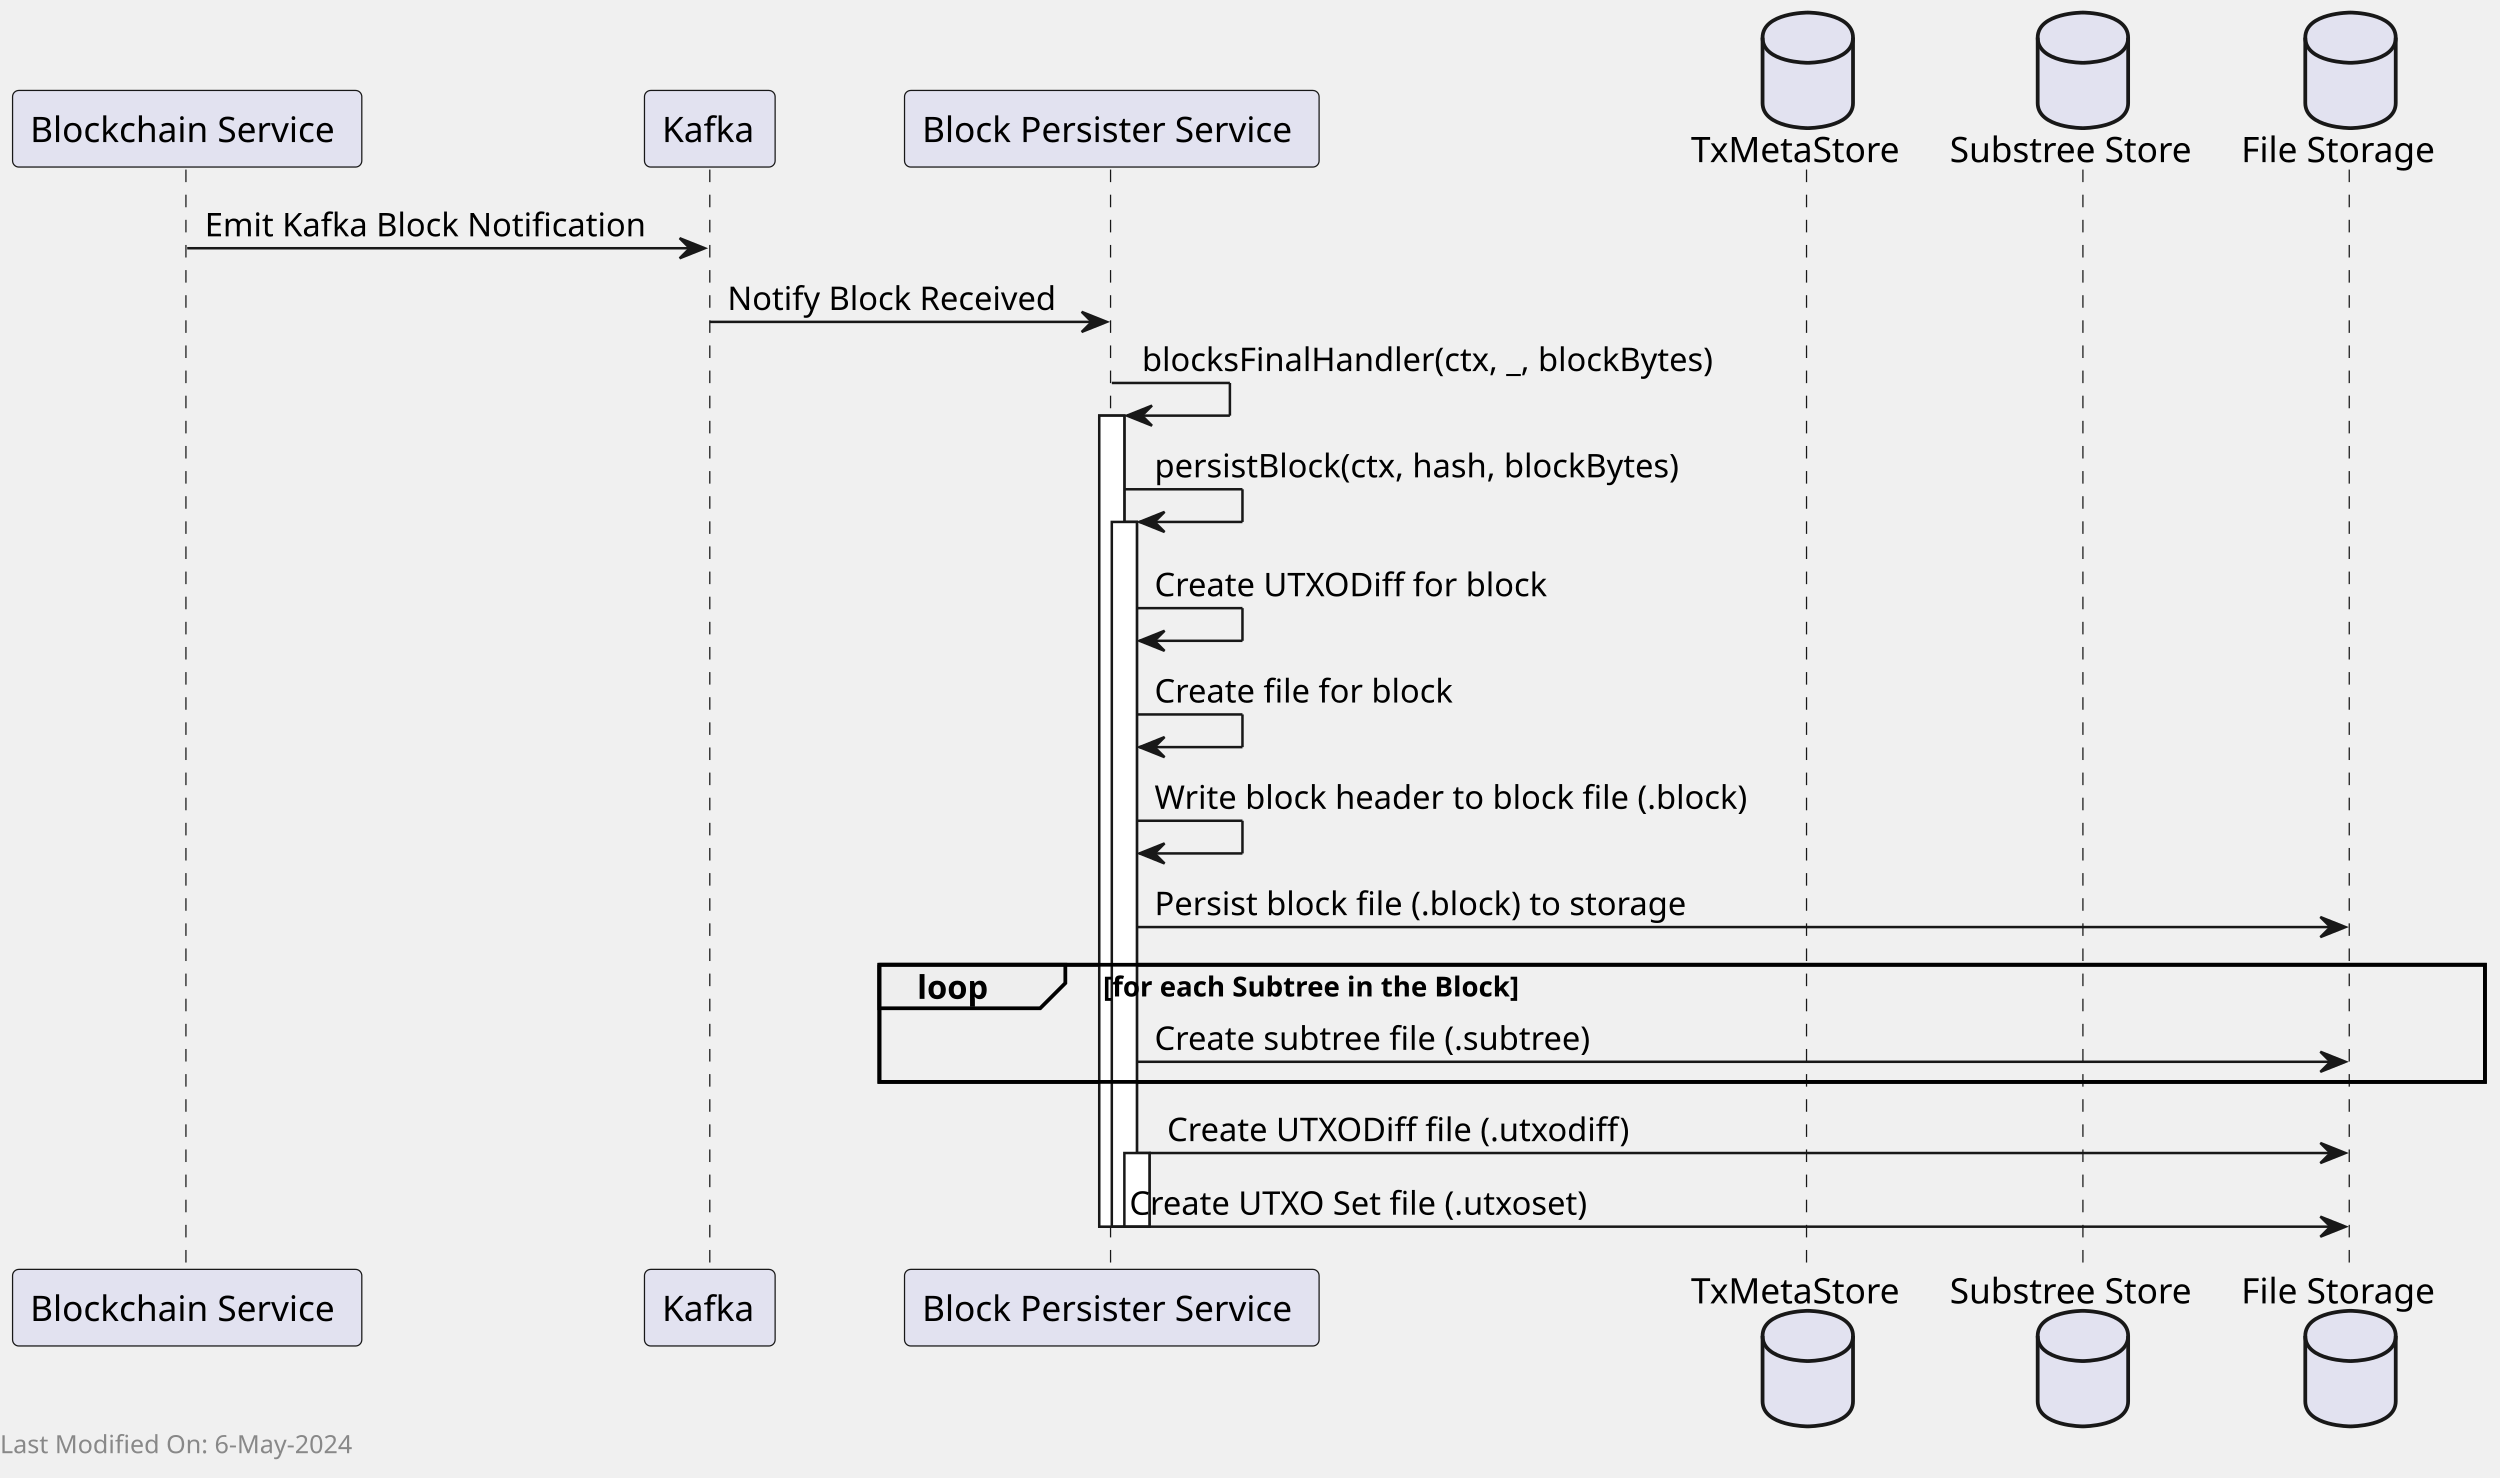
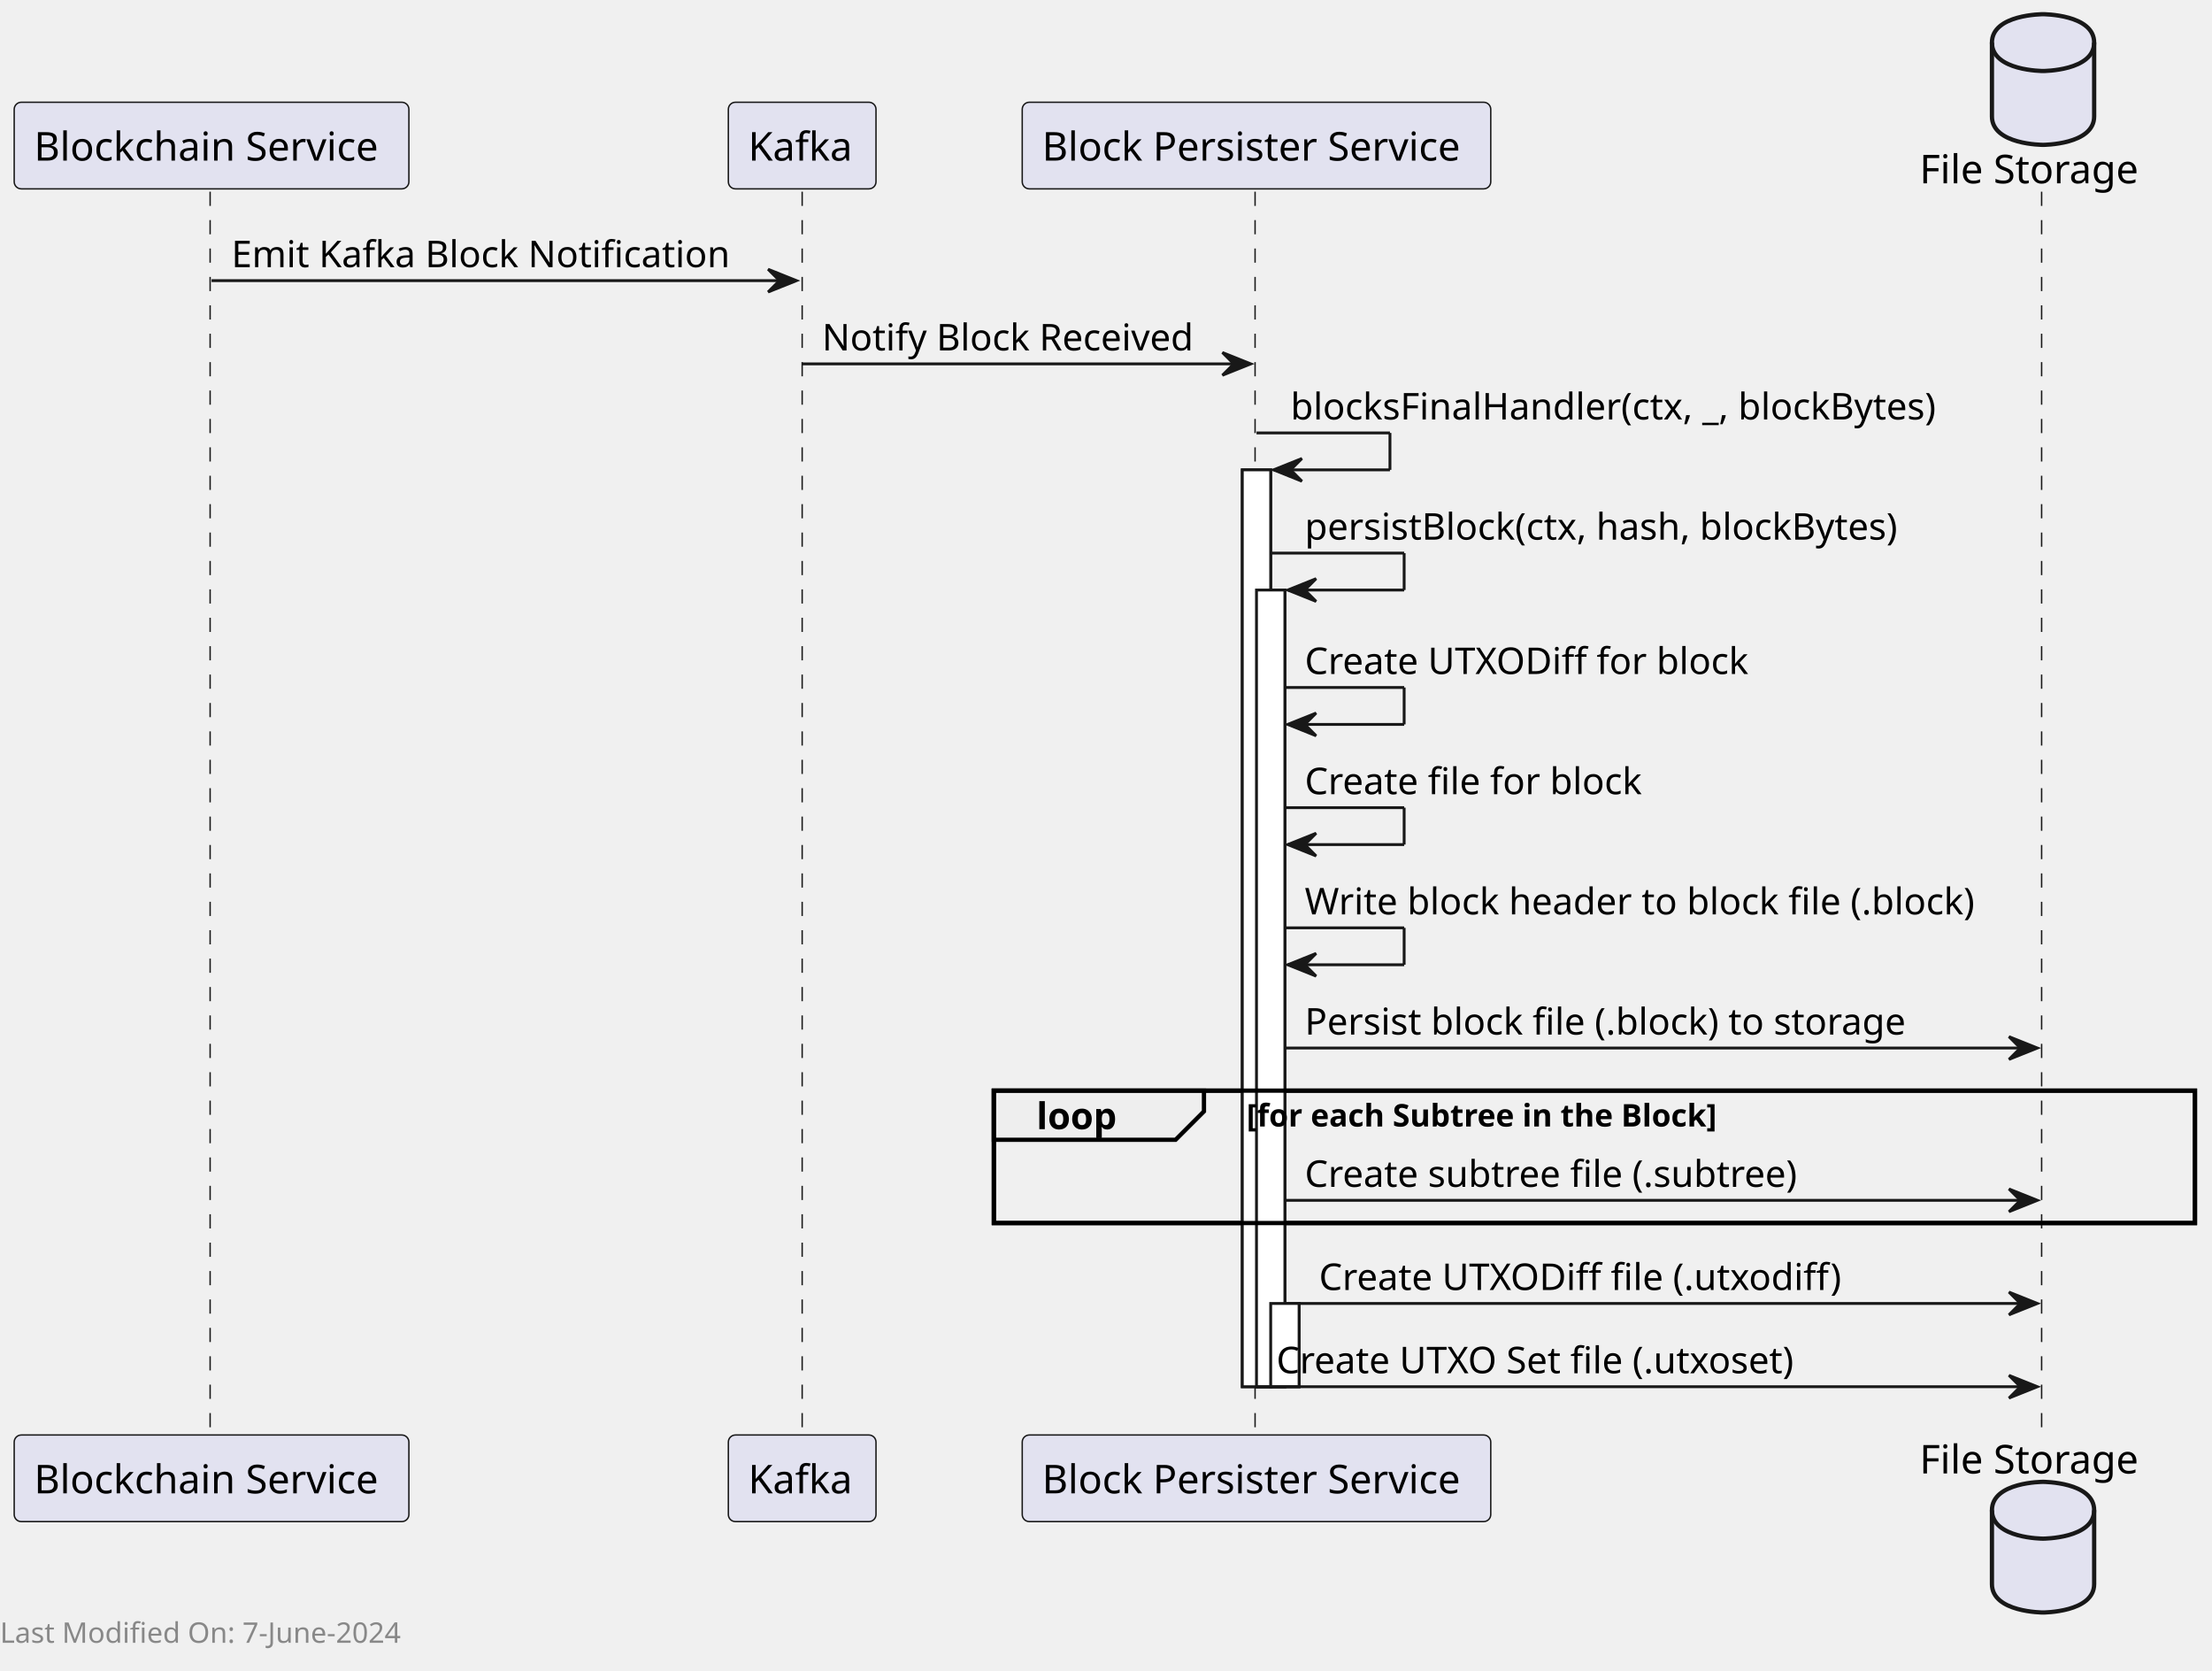
- <svg xmlns="http://www.w3.org/2000/svg" contentStyleType="text/css" height="588px" preserveAspectRatio="none" style="width:995px;height:588px;background:#FFFFFF;" version="1.1" viewBox="0 0 995 588" width="995px" zoomAndPan="magnify">
-   <defs />
-   <g>
-     <rect fill="#FFFFFF" height="322.795" style="stroke:#181818;stroke-width:1.0;" width="10" x="437.5" y="165.42" />
-     <rect fill="#FFFFFF" height="280.484" style="stroke:#181818;stroke-width:1.0;" width="10" x="442.5" y="207.731" />
-     <rect fill="#FFFFFF" height="29.311" style="stroke:#181818;stroke-width:1.0;" width="10" x="447.5" y="458.904" />
-     <rect fill="none" height="46.621" style="stroke:#000000;stroke-width:1.5;" width="639" x="350" y="383.973" />
-     <line style="stroke:#181818;stroke-width:0.5;stroke-dasharray:5.0,5.0;" x1="74" x2="74" y1="67.488" y2="506.215" />
-     <line style="stroke:#181818;stroke-width:0.5;stroke-dasharray:5.0,5.0;" x1="282.5" x2="282.5" y1="67.488" y2="506.215" />
-     <line style="stroke:#181818;stroke-width:0.5;stroke-dasharray:5.0,5.0;" x1="442" x2="442" y1="67.488" y2="506.215" />
-     <line style="stroke:#181818;stroke-width:0.5;stroke-dasharray:5.0,5.0;" x1="719" x2="719" y1="67.488" y2="506.215" />
-     <line style="stroke:#181818;stroke-width:0.5;stroke-dasharray:5.0,5.0;" x1="829" x2="829" y1="67.488" y2="506.215" />
-     <line style="stroke:#181818;stroke-width:0.5;stroke-dasharray:5.0,5.0;" x1="935" x2="935" y1="67.488" y2="506.215" />
-     <rect fill="#E2E2F0" height="30.488" rx="2.5" ry="2.5" style="stroke:#181818;stroke-width:0.5;" width="139" x="5" y="36" />
-     <text fill="#000000" font-family="sans-serif" font-size="14" lengthAdjust="spacing" textLength="125" x="12" y="56.535">Blockchain Service</text>
-     <rect fill="#E2E2F0" height="30.488" rx="2.5" ry="2.5" style="stroke:#181818;stroke-width:0.5;" width="139" x="5" y="505.215" />
-     <text fill="#000000" font-family="sans-serif" font-size="14" lengthAdjust="spacing" textLength="125" x="12" y="525.75">Blockchain Service</text>
-     <rect fill="#E2E2F0" height="30.488" rx="2.5" ry="2.5" style="stroke:#181818;stroke-width:0.5;" width="52" x="256.5" y="36" />
-     <text fill="#000000" font-family="sans-serif" font-size="14" lengthAdjust="spacing" textLength="38" x="263.5" y="56.535">Kafka</text>
-     <rect fill="#E2E2F0" height="30.488" rx="2.5" ry="2.5" style="stroke:#181818;stroke-width:0.5;" width="52" x="256.5" y="505.215" />
-     <text fill="#000000" font-family="sans-serif" font-size="14" lengthAdjust="spacing" textLength="38" x="263.5" y="525.75">Kafka</text>
-     <rect fill="#E2E2F0" height="30.488" rx="2.5" ry="2.5" style="stroke:#181818;stroke-width:0.5;" width="165" x="360" y="36" />
-     <text fill="#000000" font-family="sans-serif" font-size="14" lengthAdjust="spacing" textLength="151" x="367" y="56.535">Block Persister Service</text>
-     <rect fill="#E2E2F0" height="30.488" rx="2.5" ry="2.5" style="stroke:#181818;stroke-width:0.5;" width="165" x="360" y="505.215" />
-     <text fill="#000000" font-family="sans-serif" font-size="14" lengthAdjust="spacing" textLength="151" x="367" y="525.75">Block Persister Service</text>
-     <text fill="#000000" font-family="sans-serif" font-size="14" lengthAdjust="spacing" textLength="87" x="673" y="64.535">TxMetaStore</text>
-     <path d="M701.5,15 C701.5,5 719.5,5 719.5,5 C719.5,5 737.5,5 737.5,15 L737.5,41 C737.5,51 719.5,51 719.5,51 C719.5,51 701.5,51 701.5,41 L701.5,15 " fill="#E2E2F0" style="stroke:#181818;stroke-width:1.5;" />
-     <path d="M701.5,15 C701.5,25 719.5,25 719.5,25 C719.5,25 737.5,25 737.5,15 " fill="none" style="stroke:#181818;stroke-width:1.5;" />
-     <text fill="#000000" font-family="sans-serif" font-size="14" lengthAdjust="spacing" textLength="87" x="673" y="518.75">TxMetaStore</text>
-     <path d="M701.5,531.703 C701.5,521.703 719.5,521.703 719.5,521.703 C719.5,521.703 737.5,521.703 737.5,531.703 L737.5,557.703 C737.5,567.703 719.5,567.703 719.5,567.703 C719.5,567.703 701.5,567.703 701.5,557.703 L701.5,531.703 " fill="#E2E2F0" style="stroke:#181818;stroke-width:1.5;" />
-     <path d="M701.5,531.703 C701.5,541.703 719.5,541.703 719.5,541.703 C719.5,541.703 737.5,541.703 737.5,531.703 " fill="none" style="stroke:#181818;stroke-width:1.5;" />
-     <text fill="#000000" font-family="sans-serif" font-size="14" lengthAdjust="spacing" textLength="100" x="776" y="64.535">Substree Store</text>
-     <path d="M811,15 C811,5 829,5 829,5 C829,5 847,5 847,15 L847,41 C847,51 829,51 829,51 C829,51 811,51 811,41 L811,15 " fill="#E2E2F0" style="stroke:#181818;stroke-width:1.5;" />
-     <path d="M811,15 C811,25 829,25 829,25 C829,25 847,25 847,15 " fill="none" style="stroke:#181818;stroke-width:1.5;" />
-     <text fill="#000000" font-family="sans-serif" font-size="14" lengthAdjust="spacing" textLength="100" x="776" y="518.75">Substree Store</text>
-     <path d="M811,531.703 C811,521.703 829,521.703 829,521.703 C829,521.703 847,521.703 847,531.703 L847,557.703 C847,567.703 829,567.703 829,567.703 C829,567.703 811,567.703 811,557.703 L811,531.703 " fill="#E2E2F0" style="stroke:#181818;stroke-width:1.5;" />
-     <path d="M811,531.703 C811,541.703 829,541.703 829,541.703 C829,541.703 847,541.703 847,531.703 " fill="none" style="stroke:#181818;stroke-width:1.5;" />
-     <text fill="#000000" font-family="sans-serif" font-size="14" lengthAdjust="spacing" textLength="81" x="892" y="64.535">File Storage</text>
-     <path d="M917.5,15 C917.5,5 935.5,5 935.5,5 C935.5,5 953.5,5 953.5,15 L953.5,41 C953.5,51 935.5,51 935.5,51 C935.5,51 917.5,51 917.5,41 L917.5,15 " fill="#E2E2F0" style="stroke:#181818;stroke-width:1.5;" />
-     <path d="M917.5,15 C917.5,25 935.5,25 935.5,25 C935.5,25 953.5,25 953.5,15 " fill="none" style="stroke:#181818;stroke-width:1.5;" />
-     <text fill="#000000" font-family="sans-serif" font-size="14" lengthAdjust="spacing" textLength="81" x="892" y="518.75">File Storage</text>
-     <path d="M917.5,531.703 C917.5,521.703 935.5,521.703 935.5,521.703 C935.5,521.703 953.5,521.703 953.5,531.703 L953.5,557.703 C953.5,567.703 935.5,567.703 935.5,567.703 C935.5,567.703 917.5,567.703 917.5,557.703 L917.5,531.703 " fill="#E2E2F0" style="stroke:#181818;stroke-width:1.5;" />
-     <path d="M917.5,531.703 C917.5,541.703 935.5,541.703 935.5,541.703 C935.5,541.703 953.5,541.703 953.5,531.703 " fill="none" style="stroke:#181818;stroke-width:1.5;" />
-     <rect fill="#FFFFFF" height="322.795" style="stroke:#181818;stroke-width:1.0;" width="10" x="437.5" y="165.42" />
-     <rect fill="#FFFFFF" height="280.484" style="stroke:#181818;stroke-width:1.0;" width="10" x="442.5" y="207.731" />
-     <rect fill="#FFFFFF" height="29.311" style="stroke:#181818;stroke-width:1.0;" width="10" x="447.5" y="458.904" />
-     <polygon fill="#181818" points="270.5,94.799,280.5,98.799,270.5,102.799,274.5,98.799" style="stroke:#181818;stroke-width:1.0;" />
-     <line style="stroke:#181818;stroke-width:1.0;" x1="74.5" x2="276.5" y1="98.799" y2="98.799" />
-     <text fill="#000000" font-family="sans-serif" font-size="13" lengthAdjust="spacing" textLength="184" x="81.5" y="94.057">Emit Kafka Block Notification</text>
-     <polygon fill="#181818" points="430.5,124.109,440.5,128.109,430.5,132.109,434.5,128.109" style="stroke:#181818;stroke-width:1.0;" />
-     <line style="stroke:#181818;stroke-width:1.0;" x1="282.5" x2="436.5" y1="128.109" y2="128.109" />
-     <text fill="#000000" font-family="sans-serif" font-size="13" lengthAdjust="spacing" textLength="136" x="289.5" y="123.367">Notify Block Received</text>
-     <line style="stroke:#181818;stroke-width:1.0;" x1="442.5" x2="489.5" y1="152.42" y2="152.42" />
-     <line style="stroke:#181818;stroke-width:1.0;" x1="489.5" x2="489.5" y1="152.42" y2="165.42" />
-     <line style="stroke:#181818;stroke-width:1.0;" x1="448.5" x2="489.5" y1="165.42" y2="165.42" />
-     <polygon fill="#181818" points="458.5,161.42,448.5,165.42,458.5,169.42,454.5,165.42" style="stroke:#181818;stroke-width:1.0;" />
-     <text fill="#000000" font-family="sans-serif" font-size="13" lengthAdjust="spacing" textLength="240" x="454.5" y="147.678">blocksFinalHandler(ctx, _, blockBytes)</text>
-     <line style="stroke:#181818;stroke-width:1.0;" x1="447.5" x2="494.5" y1="194.731" y2="194.731" />
-     <line style="stroke:#181818;stroke-width:1.0;" x1="494.5" x2="494.5" y1="194.731" y2="207.731" />
-     <line style="stroke:#181818;stroke-width:1.0;" x1="453.5" x2="494.5" y1="207.731" y2="207.731" />
-     <polygon fill="#181818" points="463.5,203.731,453.5,207.731,463.5,211.731,459.5,207.731" style="stroke:#181818;stroke-width:1.0;" />
-     <text fill="#000000" font-family="sans-serif" font-size="13" lengthAdjust="spacing" textLength="219" x="459.5" y="189.988">persistBlock(ctx, hash, blockBytes)</text>
-     <line style="stroke:#181818;stroke-width:1.0;" x1="452.5" x2="494.5" y1="242.041" y2="242.041" />
-     <line style="stroke:#181818;stroke-width:1.0;" x1="494.5" x2="494.5" y1="242.041" y2="255.041" />
-     <line style="stroke:#181818;stroke-width:1.0;" x1="453.5" x2="494.5" y1="255.041" y2="255.041" />
-     <polygon fill="#181818" points="463.5,251.041,453.5,255.041,463.5,259.041,459.5,255.041" style="stroke:#181818;stroke-width:1.0;" />
-     <text fill="#000000" font-family="sans-serif" font-size="13" lengthAdjust="spacing" textLength="164" x="459.5" y="237.299">Create UTXODiff for block</text>
-     <line style="stroke:#181818;stroke-width:1.0;" x1="452.5" x2="494.5" y1="284.352" y2="284.352" />
-     <line style="stroke:#181818;stroke-width:1.0;" x1="494.5" x2="494.5" y1="284.352" y2="297.352" />
-     <line style="stroke:#181818;stroke-width:1.0;" x1="453.5" x2="494.5" y1="297.352" y2="297.352" />
-     <polygon fill="#181818" points="463.5,293.352,453.5,297.352,463.5,301.352,459.5,297.352" style="stroke:#181818;stroke-width:1.0;" />
-     <text fill="#000000" font-family="sans-serif" font-size="13" lengthAdjust="spacing" textLength="125" x="459.5" y="279.609">Create file for block</text>
-     <line style="stroke:#181818;stroke-width:1.0;" x1="452.5" x2="494.5" y1="326.662" y2="326.662" />
-     <line style="stroke:#181818;stroke-width:1.0;" x1="494.5" x2="494.5" y1="326.662" y2="339.662" />
-     <line style="stroke:#181818;stroke-width:1.0;" x1="453.5" x2="494.5" y1="339.662" y2="339.662" />
-     <polygon fill="#181818" points="463.5,335.662,453.5,339.662,463.5,343.662,459.5,339.662" style="stroke:#181818;stroke-width:1.0;" />
-     <text fill="#000000" font-family="sans-serif" font-size="13" lengthAdjust="spacing" textLength="248" x="459.5" y="321.92">Write block header to block file (.block)</text>
-     <polygon fill="#181818" points="923.5,364.973,933.5,368.973,923.5,372.973,927.5,368.973" style="stroke:#181818;stroke-width:1.0;" />
-     <line style="stroke:#181818;stroke-width:1.0;" x1="452.5" x2="929.5" y1="368.973" y2="368.973" />
-     <text fill="#000000" font-family="sans-serif" font-size="13" lengthAdjust="spacing" textLength="224" x="459.5" y="364.231">Persist block file (.block) to storage</text>
-     <path d="M350,383.973 L424,383.973 L424,391.283 L414,401.283 L350,401.283 L350,383.973 " fill="#EEEEEE" style="stroke:#000000;stroke-width:1.5;" />
-     <rect fill="none" height="46.621" style="stroke:#000000;stroke-width:1.5;" width="639" x="350" y="383.973" />
-     <text fill="#000000" font-family="sans-serif" font-size="13" font-weight="bold" lengthAdjust="spacing" textLength="29" x="365" y="397.541">loop</text>
-     <text fill="#000000" font-family="sans-serif" font-size="11" font-weight="bold" lengthAdjust="spacing" textLength="170" x="439" y="396.607">[for each Subtree in the Block]</text>
-     <polygon fill="#181818" points="923.5,418.594,933.5,422.594,923.5,426.594,927.5,422.594" style="stroke:#181818;stroke-width:1.0;" />
-     <line style="stroke:#181818;stroke-width:1.0;" x1="452.5" x2="929.5" y1="422.594" y2="422.594" />
-     <text fill="#000000" font-family="sans-serif" font-size="13" lengthAdjust="spacing" textLength="178" x="459.5" y="417.852">Create subtree file (.subtree)</text>
-     <polygon fill="#181818" points="923.5,454.904,933.5,458.904,923.5,462.904,927.5,458.904" style="stroke:#181818;stroke-width:1.0;" />
-     <line style="stroke:#181818;stroke-width:1.0;" x1="457.5" x2="929.5" y1="458.904" y2="458.904" />
-     <text fill="#000000" font-family="sans-serif" font-size="13" lengthAdjust="spacing" textLength="198" x="464.5" y="454.162">Create UTXODiff file  (.utxodiff)</text>
-     <polygon fill="#181818" points="923.5,484.215,933.5,488.215,923.5,492.215,927.5,488.215" style="stroke:#181818;stroke-width:1.0;" />
-     <line style="stroke:#181818;stroke-width:1.0;" x1="442.5" x2="929.5" y1="488.215" y2="488.215" />
-     <text fill="#000000" font-family="sans-serif" font-size="13" lengthAdjust="spacing" textLength="190" x="449.5" y="483.473">Create UTXO Set file (.utxoset)</text>
-     <text fill="#888888" font-family="sans-serif" font-size="10" lengthAdjust="spacing" textLength="151" x="0" y="578.371">Last Modified On: 6-May-2024</text>
+ <svg xmlns="http://www.w3.org/2000/svg" contentStyleType="text/css" height="588" preserveAspectRatio="none" viewBox="0 0 779 588" width="779" zoomAndPan="magnify">
+   <path d="m437.5 165.42h10v322.795h-10z" fill="#fff" stroke="#181818" />
+   <path d="m442.5 207.731h10v280.484h-10z" fill="#fff" stroke="#181818" />
+   <path d="m447.5 458.904h10v29.311h-10z" fill="#fff" stroke="#181818" />
+   <path d="m350 383.973h423v46.621h-423z" fill="none" stroke="#000" stroke-width="1.5" />
+   <path d="m74 67.488v438.726" stroke="#181818" stroke-dasharray="5 5" stroke-width=".5" />
+   <path d="m282.5 67.488v438.726" stroke="#181818" stroke-dasharray="5 5" stroke-width=".5" />
+   <path d="m442 67.488v438.726" stroke="#181818" stroke-dasharray="5 5" stroke-width=".5" />
+   <path d="m719 67.488v438.726" stroke="#181818" stroke-dasharray="5 5" stroke-width=".5" />
+   <rect fill="#e2e2f0" height="30.488" rx="2.5" stroke="#181818" stroke-width=".5" width="139" x="5" y="36" />
+   <text font-family="sans-serif" font-size="14" lengthAdjust="spacing" textLength="125" x="12" y="56.535">Blockchain Service</text>
+   <rect fill="#e2e2f0" height="30.488" rx="2.5" stroke="#181818" stroke-width=".5" width="139" x="5" y="505.215" />
+   <text font-family="sans-serif" font-size="14" lengthAdjust="spacing" textLength="125" x="12" y="525.75">Blockchain Service</text>
+   <rect fill="#e2e2f0" height="30.488" rx="2.5" stroke="#181818" stroke-width=".5" width="52" x="256.5" y="36" />
+   <text font-family="sans-serif" font-size="14" lengthAdjust="spacing" textLength="38" x="263.5" y="56.535">Kafka</text>
+   <rect fill="#e2e2f0" height="30.488" rx="2.5" stroke="#181818" stroke-width=".5" width="52" x="256.5" y="505.215" />
+   <text font-family="sans-serif" font-size="14" lengthAdjust="spacing" textLength="38" x="263.5" y="525.75">Kafka</text>
+   <rect fill="#e2e2f0" height="30.488" rx="2.5" stroke="#181818" stroke-width=".5" width="165" x="360" y="36" />
+   <text font-family="sans-serif" font-size="14" lengthAdjust="spacing" textLength="151" x="367" y="56.535">Block Persister Service</text>
+   <rect fill="#e2e2f0" height="30.488" rx="2.5" stroke="#181818" stroke-width=".5" width="165" x="360" y="505.215" />
+   <text font-family="sans-serif" font-size="14" lengthAdjust="spacing" textLength="151" x="367" y="525.75">Block Persister Service</text>
+   <text font-family="sans-serif" font-size="14" lengthAdjust="spacing" textLength="81" x="676" y="64.535">File Storage</text>
+   <path d="m701.5 15c0-10 18-10 18-10s18 0 18 10v26c0 10-18 10-18 10s-18 0-18-10z" fill="#e2e2f0" stroke="#181818" stroke-width="1.5" />
+   <path d="m701.5 15c0 10 18 10 18 10s18 0 18-10" fill="none" stroke="#181818" stroke-width="1.5" />
+   <text font-family="sans-serif" font-size="14" lengthAdjust="spacing" textLength="81" x="676" y="518.75">File Storage</text>
+   <g stroke="#181818">
+     <path d="m701.5 531.703c0-10 18-10 18-10s18 0 18 10v26c0 10-18 10-18 10s-18 0-18-10z" fill="#e2e2f0" stroke-width="1.5" />
+     <path d="m701.5 531.703c0 10 18 10 18 10s18 0 18-10" fill="none" stroke-width="1.5" />
+     <path d="m437.5 165.42h10v322.795h-10z" fill="#fff" />
+     <path d="m442.5 207.731h10v280.484h-10z" fill="#fff" />
+     <path d="m447.5 458.904h10v29.311h-10z" fill="#fff" />
+     <path d="m270.5 94.799 10 4-10 4 4-4z" fill="#181818" />
+     <path d="m74.5 98.799h202" />
  </g>
+   <text font-family="sans-serif" font-size="13" lengthAdjust="spacing" textLength="184" x="81.5" y="94.057">Emit Kafka Block Notification</text>
+   <path d="m430.5 124.109 10 4-10 4 4-4z" fill="#181818" stroke="#181818" />
+   <path d="m282.5 128.109h154" stroke="#181818" />
+   <text font-family="sans-serif" font-size="13" lengthAdjust="spacing" textLength="136" x="289.5" y="123.367">Notify Block Received</text>
+   <path d="m442.5 152.42h47" stroke="#181818" />
+   <path d="m489.5 152.42v13" stroke="#181818" />
+   <path d="m448.5 165.42h41" stroke="#181818" />
+   <path d="m458.5 161.42-10 4 10 4-4-4z" fill="#181818" stroke="#181818" />
+   <text font-family="sans-serif" font-size="13" lengthAdjust="spacing" textLength="240" x="454.5" y="147.678">blocksFinalHandler(ctx, _, blockBytes)</text>
+   <path d="m447.5 194.731h47" stroke="#181818" />
+   <path d="m494.5 194.731v13" stroke="#181818" />
+   <path d="m453.5 207.731h41" stroke="#181818" />
+   <path d="m463.5 203.731-10 4 10 4-4-4z" fill="#181818" stroke="#181818" />
+   <text font-family="sans-serif" font-size="13" lengthAdjust="spacing" textLength="219" x="459.5" y="189.988">persistBlock(ctx, hash, blockBytes)</text>
+   <path d="m452.5 242.041h42" stroke="#181818" />
+   <path d="m494.5 242.041v13" stroke="#181818" />
+   <path d="m453.5 255.041h41" stroke="#181818" />
+   <path d="m463.5 251.041-10 4 10 4-4-4z" fill="#181818" stroke="#181818" />
+   <text font-family="sans-serif" font-size="13" lengthAdjust="spacing" textLength="164" x="459.5" y="237.299">Create UTXODiff for block</text>
+   <path d="m452.5 284.352h42" stroke="#181818" />
+   <path d="m494.5 284.352v13" stroke="#181818" />
+   <path d="m453.5 297.352h41" stroke="#181818" />
+   <path d="m463.5 293.352-10 4 10 4-4-4z" fill="#181818" stroke="#181818" />
+   <text font-family="sans-serif" font-size="13" lengthAdjust="spacing" textLength="125" x="459.5" y="279.609">Create file for block</text>
+   <path d="m452.5 326.662h42" stroke="#181818" />
+   <path d="m494.5 326.662v13" stroke="#181818" />
+   <path d="m453.5 339.662h41" stroke="#181818" />
+   <path d="m463.5 335.662-10 4 10 4-4-4z" fill="#181818" stroke="#181818" />
+   <text font-family="sans-serif" font-size="13" lengthAdjust="spacing" textLength="248" x="459.5" y="321.92">Write block header to block file (.block)</text>
+   <path d="m707.5 364.973 10 4-10 4 4-4z" fill="#181818" stroke="#181818" />
+   <path d="m452.5 368.973h261" stroke="#181818" />
+   <text font-family="sans-serif" font-size="13" lengthAdjust="spacing" textLength="224" x="459.5" y="364.231">Persist block file (.block) to storage</text>
+   <path d="m350 383.973h74v7.311l-10 10h-64z" fill="#eee" stroke="#000" stroke-width="1.5" />
+   <path d="m350 383.973h423v46.621h-423z" fill="none" stroke="#000" stroke-width="1.5" />
+   <text font-family="sans-serif" font-size="13" font-weight="bold" lengthAdjust="spacing" textLength="29" x="365" y="397.541">loop</text>
+   <text font-family="sans-serif" font-size="11" font-weight="bold" lengthAdjust="spacing" textLength="170" x="439" y="396.607">[for each Subtree in the Block]</text>
+   <path d="m707.5 418.594 10 4-10 4 4-4z" fill="#181818" stroke="#181818" />
+   <path d="m452.5 422.594h261" stroke="#181818" />
+   <text font-family="sans-serif" font-size="13" lengthAdjust="spacing" textLength="178" x="459.5" y="417.852">Create subtree file (.subtree)</text>
+   <path d="m707.5 454.904 10 4-10 4 4-4z" fill="#181818" stroke="#181818" />
+   <path d="m457.5 458.904h256" stroke="#181818" />
+   <text font-family="sans-serif" font-size="13" lengthAdjust="spacing" textLength="198" x="464.5" y="454.162">Create UTXODiff file (.utxodiff)</text>
+   <path d="m707.5 484.215 10 4-10 4 4-4z" fill="#181818" stroke="#181818" />
+   <path d="m442.5 488.215h271" stroke="#181818" />
+   <text font-family="sans-serif" font-size="13" lengthAdjust="spacing" textLength="190" x="449.5" y="483.473">Create UTXO Set file (.utxoset)</text>
+   <text fill="#888" font-family="sans-serif" font-size="10" lengthAdjust="spacing" textLength="152" y="578.371">Last Modified On: 7-June-2024</text>
</svg>
